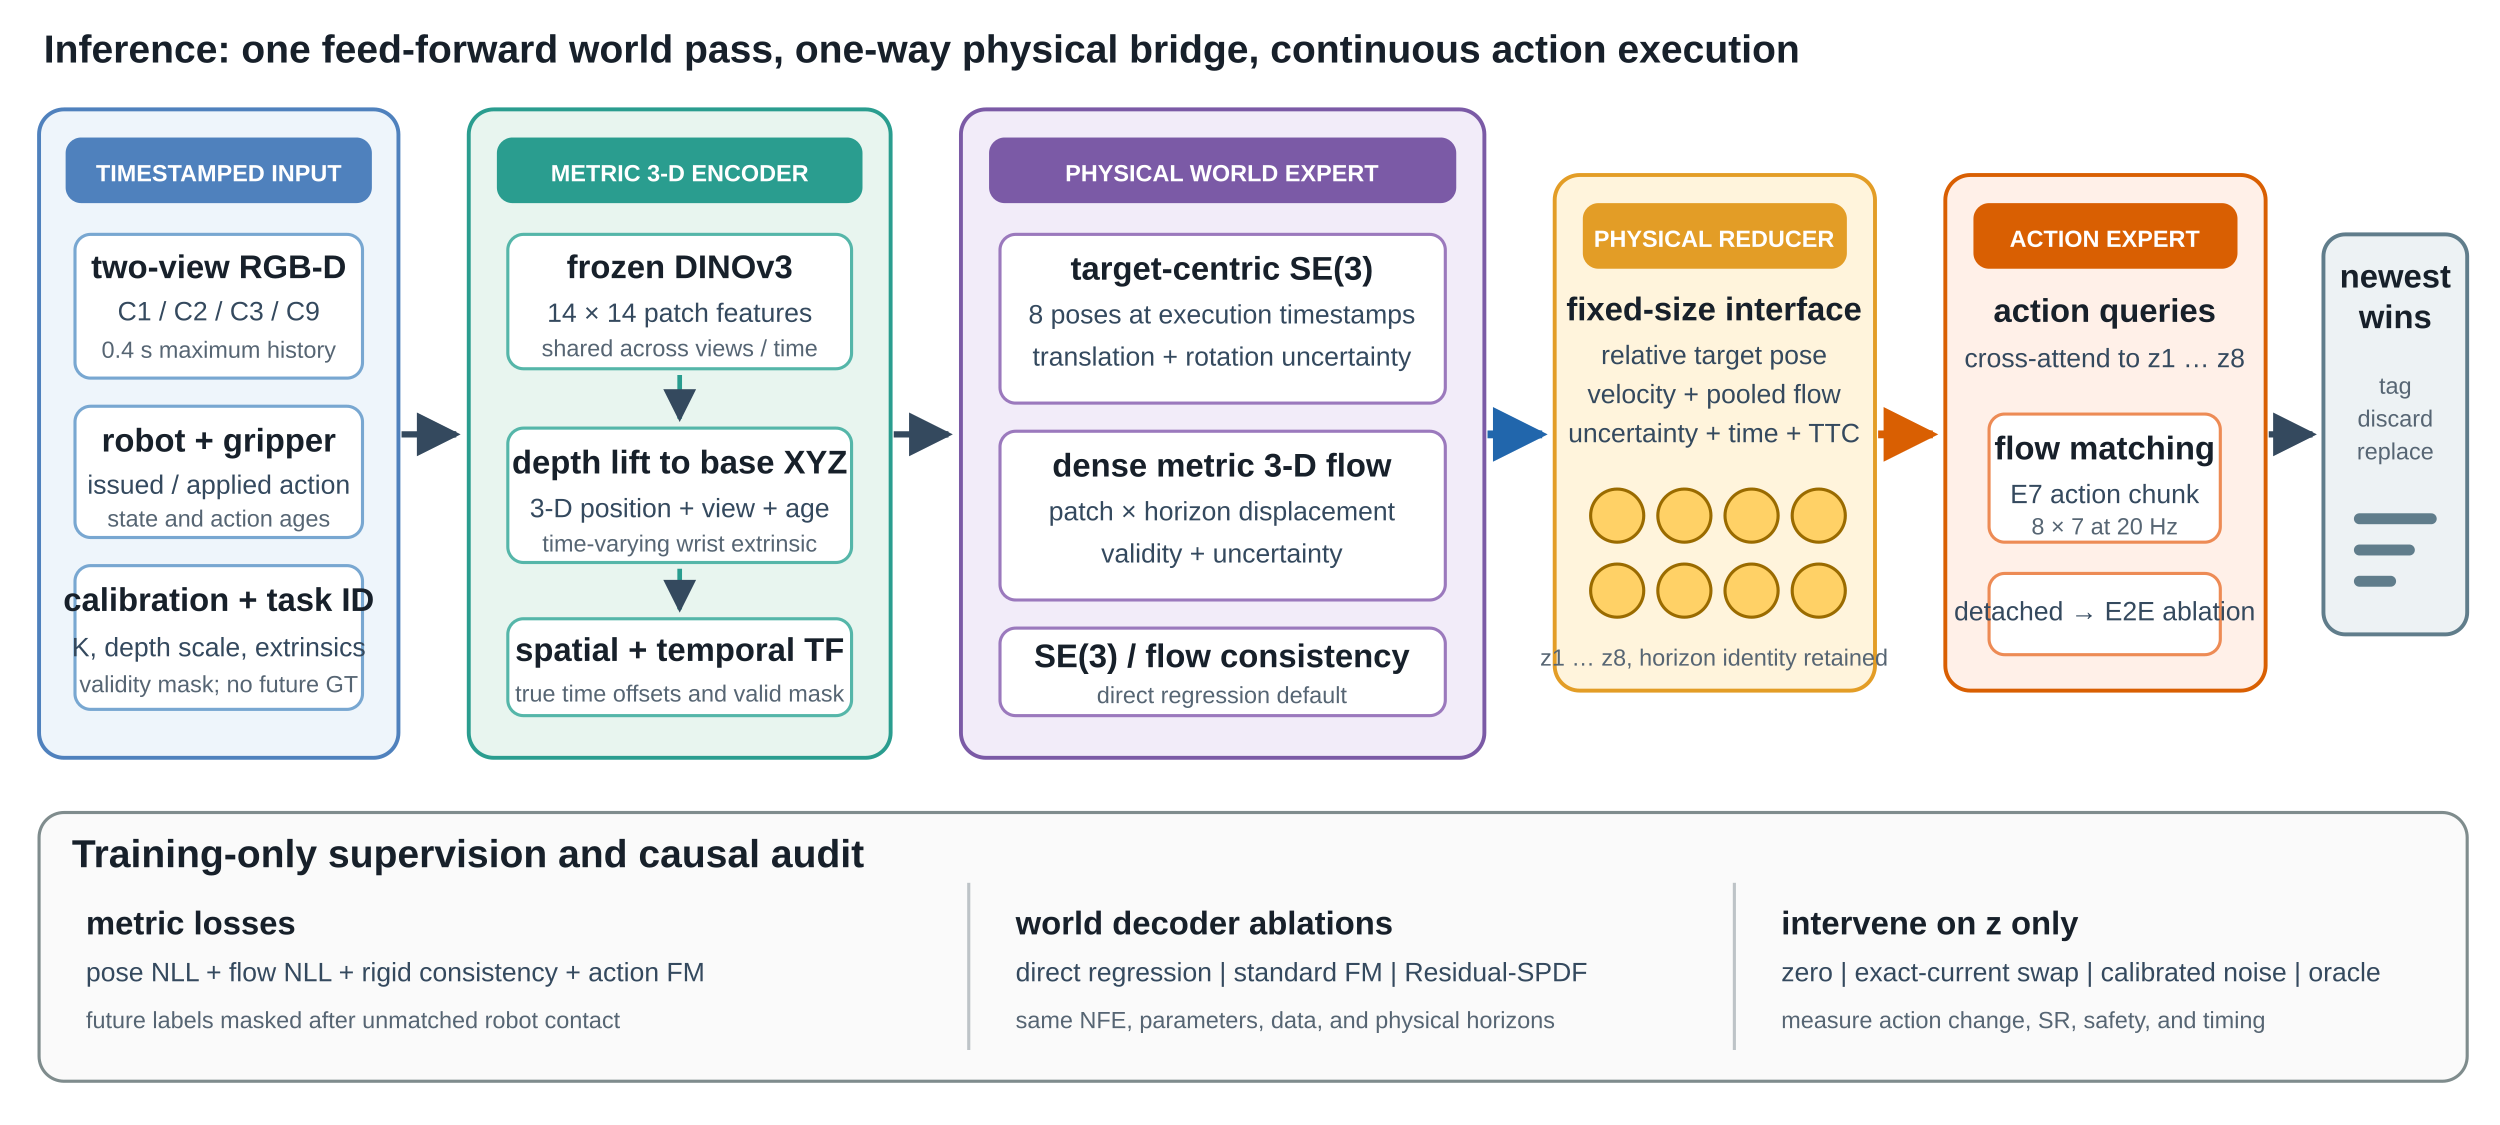
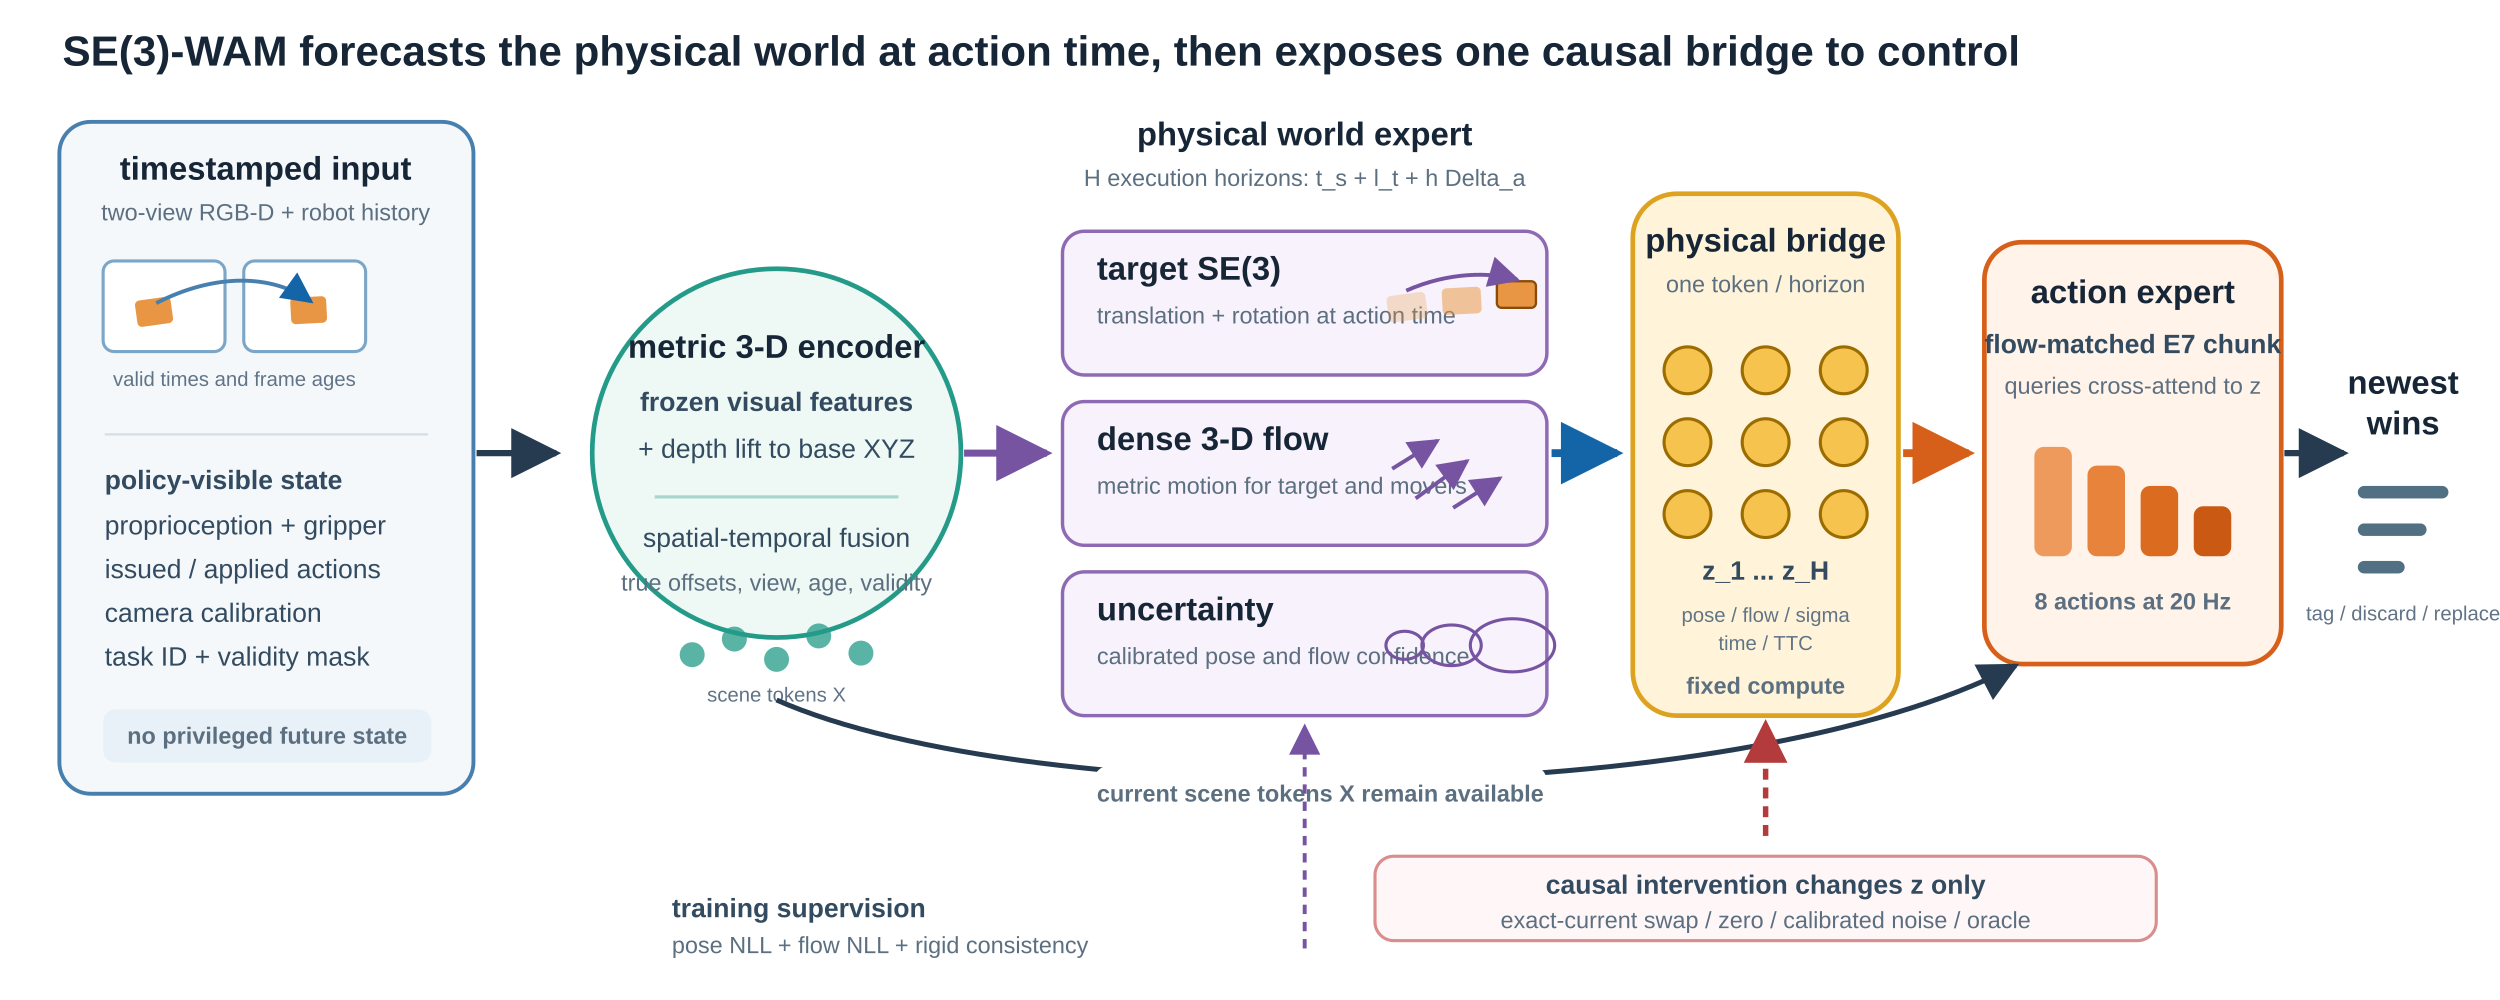
- <svg xmlns="http://www.w3.org/2000/svg" viewBox="0 0 1600 720" font-family="Arial, Helvetica, sans-serif">
+ <svg xmlns="http://www.w3.org/2000/svg" viewBox="0 0 1600 640" font-family="Arial, Helvetica, sans-serif">
  <defs>
-     <marker id="a" viewBox="0 0 10 10" refX="9" refY="5" markerWidth="7" markerHeight="7" orient="auto">
-       <path d="M0,0 L10,5 L0,10 Z" fill="#34495e" />
+     <marker id="aN" viewBox="0 0 10 10" refX="9" refY="5" markerWidth="8" markerHeight="8" orient="auto">
+       <path d="M0,0 L10,5 L0,10 Z" fill="#263b50" />
    </marker>
-     <marker id="ab" viewBox="0 0 10 10" refX="9" refY="5" markerWidth="7" markerHeight="7" orient="auto">
-       <path d="M0,0 L10,5 L0,10 Z" fill="#2166ac" />
+     <marker id="aB" viewBox="0 0 10 10" refX="9" refY="5" markerWidth="8" markerHeight="8" orient="auto">
+       <path d="M0,0 L10,5 L0,10 Z" fill="#1465a8" />
    </marker>
-     <marker id="ao" viewBox="0 0 10 10" refX="9" refY="5" markerWidth="7" markerHeight="7" orient="auto">
-       <path d="M0,0 L10,5 L0,10 Z" fill="#d95f02" />
+     <marker id="aP" viewBox="0 0 10 10" refX="9" refY="5" markerWidth="8" markerHeight="8" orient="auto">
+       <path d="M0,0 L10,5 L0,10 Z" fill="#7654a1" />
+     </marker>
+     <marker id="aO" viewBox="0 0 10 10" refX="9" refY="5" markerWidth="8" markerHeight="8" orient="auto">
+       <path d="M0,0 L10,5 L0,10 Z" fill="#d66019" />
+     </marker>
+     <marker id="aR" viewBox="0 0 10 10" refX="9" refY="5" markerWidth="8" markerHeight="8" orient="auto">
+       <path d="M0,0 L10,5 L0,10 Z" fill="#b43b3b" />
    </marker>
    <style>
-       .title{font-size:25px;font-weight:700;fill:#17202a}.h{font-size:21px;font-weight:700;fill:#17202a}
-       .s{font-size:17px;fill:#34495e}.xs{font-size:15px;fill:#566573}.tag{font-size:15px;font-weight:700;fill:#fff}
+       .title{font-size:27px;font-weight:700;fill:#172637}.head{font-size:21px;font-weight:700;fill:#172637}
+       .body{font-size:17px;fill:#334b60}.small{font-size:15px;fill:#5b6f80}.tiny{font-size:13px;fill:#617487}
+       .white{fill:#fff}.center{text-anchor:middle}.bold{font-weight:700}
    </style>
  </defs>
-   <rect width="1600" height="720" fill="#fff" />
-   <text x="28" y="40" class="title">Inference: one feed-forward world pass, one-way physical bridge, continuous action execution</text>
-   <rect x="25" y="70" width="230" height="415" rx="16" fill="#eef5fb" stroke="#4f81bd" stroke-width="2.5" />
-   <rect x="42" y="88" width="196" height="42" rx="10" fill="#4f81bd" />
-   <text x="140" y="116" text-anchor="middle" class="tag">TIMESTAMPED INPUT</text>
-   <rect x="48" y="150" width="184" height="92" rx="10" fill="#fff" stroke="#78a7d1" stroke-width="2" />
-   <text x="140" y="178" text-anchor="middle" class="h">two-view RGB-D</text>
-   <text x="140" y="205" text-anchor="middle" class="s">C1 / C2 / C3 / C9</text>
-   <text x="140" y="229" text-anchor="middle" class="xs">0.4 s maximum history</text>
-   <rect x="48" y="260" width="184" height="84" rx="10" fill="#fff" stroke="#78a7d1" stroke-width="2" />
-   <text x="140" y="289" text-anchor="middle" class="h">robot + gripper</text>
-   <text x="140" y="316" text-anchor="middle" class="s">issued / applied action</text>
-   <text x="140" y="337" text-anchor="middle" class="xs">state and action ages</text>
-   <rect x="48" y="362" width="184" height="92" rx="10" fill="#fff" stroke="#78a7d1" stroke-width="2" />
-   <text x="140" y="391" text-anchor="middle" class="h">calibration + task ID</text>
-   <text x="140" y="420" text-anchor="middle" class="s">K, depth scale, extrinsics</text>
-   <text x="140" y="443" text-anchor="middle" class="xs">validity mask; no future GT</text>
-   <line x1="257" y1="278" x2="292" y2="278" stroke="#34495e" stroke-width="4" marker-end="url(#a)" />
-   <rect x="300" y="70" width="270" height="415" rx="16" fill="#e8f5ef" stroke="#2a9d8f" stroke-width="2.5" />
-   <rect x="318" y="88" width="234" height="42" rx="10" fill="#2a9d8f" />
-   <text x="435" y="116" text-anchor="middle" class="tag">METRIC 3-D ENCODER</text>
-   <rect x="325" y="150" width="220" height="86" rx="10" fill="#fff" stroke="#55b6a9" stroke-width="2" />
-   <text x="435" y="178" text-anchor="middle" class="h">frozen DINOv3</text>
-   <text x="435" y="206" text-anchor="middle" class="s">14 × 14 patch features</text>
-   <text x="435" y="228" text-anchor="middle" class="xs">shared across views / time</text>
-   <line x1="435" y1="240" x2="435" y2="268" stroke="#2a9d8f" stroke-width="3" marker-end="url(#a)" />
-   <rect x="325" y="274" width="220" height="86" rx="10" fill="#fff" stroke="#55b6a9" stroke-width="2" />
-   <text x="435" y="303" text-anchor="middle" class="h">depth lift to base XYZ</text>
-   <text x="435" y="331" text-anchor="middle" class="s">3-D position + view + age</text>
-   <text x="435" y="353" text-anchor="middle" class="xs">time-varying wrist extrinsic</text>
-   <line x1="435" y1="364" x2="435" y2="390" stroke="#2a9d8f" stroke-width="3" marker-end="url(#a)" />
-   <rect x="325" y="396" width="220" height="62" rx="10" fill="#fff" stroke="#55b6a9" stroke-width="2" />
-   <text x="435" y="423" text-anchor="middle" class="h">spatial + temporal TF</text>
-   <text x="435" y="449" text-anchor="middle" class="xs">true time offsets and valid mask</text>
-   <line x1="572" y1="278" x2="607" y2="278" stroke="#34495e" stroke-width="4" marker-end="url(#a)" />
-   <rect x="615" y="70" width="335" height="415" rx="16" fill="#f2ecf9" stroke="#7b5aa6" stroke-width="2.5" />
-   <rect x="633" y="88" width="299" height="42" rx="10" fill="#7b5aa6" />
-   <text x="782" y="116" text-anchor="middle" class="tag">PHYSICAL WORLD EXPERT</text>
-   <rect x="640" y="150" width="285" height="108" rx="10" fill="#fff" stroke="#9b79bd" stroke-width="2" />
-   <text x="782" y="179" text-anchor="middle" class="h">target-centric SE(3)</text>
-   <text x="782" y="207" text-anchor="middle" class="s">8 poses at execution timestamps</text>
-   <text x="782" y="234" text-anchor="middle" class="s">translation + rotation uncertainty</text>
-   <rect x="640" y="276" width="285" height="108" rx="10" fill="#fff" stroke="#9b79bd" stroke-width="2" />
-   <text x="782" y="305" text-anchor="middle" class="h">dense metric 3-D flow</text>
-   <text x="782" y="333" text-anchor="middle" class="s">patch × horizon displacement</text>
-   <text x="782" y="360" text-anchor="middle" class="s">validity + uncertainty</text>
-   <rect x="640" y="402" width="285" height="56" rx="10" fill="#fff" stroke="#9b79bd" stroke-width="2" />
-   <text x="782" y="427" text-anchor="middle" class="h">SE(3) / flow consistency</text>
-   <text x="782" y="450" text-anchor="middle" class="xs">direct regression default</text>
-   <line x1="952" y1="278" x2="987" y2="278" stroke="#2166ac" stroke-width="5" marker-end="url(#ab)" />
-   <rect x="995" y="112" width="205" height="330" rx="16" fill="#fff4dc" stroke="#e39d26" stroke-width="2.5" />
-   <rect x="1013" y="130" width="169" height="42" rx="10" fill="#e39d26" />
-   <text x="1097" y="158" text-anchor="middle" class="tag">PHYSICAL REDUCER</text>
-   <text x="1097" y="205" text-anchor="middle" class="h">fixed-size interface</text>
-   <text x="1097" y="233" text-anchor="middle" class="s">relative target pose</text>
-   <text x="1097" y="258" text-anchor="middle" class="s">velocity + pooled flow</text>
-   <text x="1097" y="283" text-anchor="middle" class="s">uncertainty + time + TTC</text>
-   <g fill="#ffd166" stroke="#9a6b00" stroke-width="2">
-     <circle cx="1035" cy="330" r="17" />
-     <circle cx="1078" cy="330" r="17" />
-     <circle cx="1121" cy="330" r="17" />
-     <circle cx="1164" cy="330" r="17" />
-     <circle cx="1035" cy="378" r="17" />
-     <circle cx="1078" cy="378" r="17" />
-     <circle cx="1121" cy="378" r="17" />
-     <circle cx="1164" cy="378" r="17" />
+   <rect width="1600" height="640" fill="#fff" />
+   <text x="40" y="42" class="title">SE(3)-WAM forecasts the physical world at action time, then exposes one causal bridge to control</text>
+   <rect x="38" y="78" width="265" height="430" rx="20" fill="#f4f8fb" stroke="#477fae" stroke-width="2.5" />
+   <text x="170" y="115" class="head center" fill="#255f91">timestamped input</text>
+   <text x="170" y="141" class="small center">two-view RGB-D + robot history</text>
+   <g transform="translate(66,167)">
+     <rect x="0" y="0" width="78" height="58" rx="7" fill="#fff" stroke="#7ca6c8" stroke-width="2" />
+     <rect x="21" y="24" width="23" height="17" rx="3" fill="#e89643" transform="rotate(-8 33 32)" />
+     <rect x="90" y="0" width="78" height="58" rx="7" fill="#fff" stroke="#7ca6c8" stroke-width="2" />
+     <rect x="120" y="23" width="23" height="17" rx="3" fill="#e89643" transform="rotate(-3 132 31)" />
+     <path d="M34 27 C71 8, 108 8, 133 26" fill="none" stroke="#477fae" stroke-width="2.5" marker-end="url(#aB)" />
+     <text x="84" y="80" class="tiny center">valid times and frame ages</text>
  </g>
-   <text x="1097" y="426" text-anchor="middle" class="xs">z1 … z8, horizon identity retained</text>
-   <line x1="1202" y1="278" x2="1237" y2="278" stroke="#d95f02" stroke-width="5" marker-end="url(#ao)" />
-   <rect x="1245" y="112" width="205" height="330" rx="16" fill="#fff0e8" stroke="#d95f02" stroke-width="2.5" />
-   <rect x="1263" y="130" width="169" height="42" rx="10" fill="#d95f02" />
-   <text x="1347" y="158" text-anchor="middle" class="tag">ACTION EXPERT</text>
-   <text x="1347" y="206" text-anchor="middle" class="h">action queries</text>
-   <text x="1347" y="235" text-anchor="middle" class="s">cross-attend to z1 … z8</text>
-   <rect x="1273" y="265" width="148" height="82" rx="10" fill="#fff" stroke="#ed8b55" stroke-width="2" />
-   <text x="1347" y="294" text-anchor="middle" class="h">flow matching</text>
-   <text x="1347" y="322" text-anchor="middle" class="s">E7 action chunk</text>
-   <text x="1347" y="342" text-anchor="middle" class="xs">8 × 7 at 20 Hz</text>
-   <rect x="1273" y="367" width="148" height="52" rx="10" fill="#fff" stroke="#ed8b55" stroke-width="2" />
-   <text x="1347" y="397" text-anchor="middle" class="s">detached → E2E ablation</text>
-   <line x1="1452" y1="278" x2="1480" y2="278" stroke="#34495e" stroke-width="4" marker-end="url(#a)" />
-   <rect x="1487" y="150" width="92" height="256" rx="14" fill="#edf2f4" stroke="#607d8b" stroke-width="2.5" />
-   <text x="1533" y="184" text-anchor="middle" class="h">newest</text>
-   <text x="1533" y="210" text-anchor="middle" class="h">wins</text>
-   <text x="1533" y="252" text-anchor="middle" class="xs">tag</text>
-   <text x="1533" y="273" text-anchor="middle" class="xs">discard</text>
-   <text x="1533" y="294" text-anchor="middle" class="xs">replace</text>
-   <path d="M1510 332 h46 M1510 352 h32 M1510 372 h20" stroke="#607d8b" stroke-width="7" stroke-linecap="round" />
-   <rect x="25" y="520" width="1554" height="172" rx="16" fill="#fafafa" stroke="#7f8c8d" stroke-width="2" />
-   <text x="46" y="555" class="title">Training-only supervision and causal audit</text>
-   <line x1="620" y1="565" x2="620" y2="672" stroke="#bdc3c7" stroke-width="2" />
-   <text x="55" y="598" class="h">metric losses</text>
-   <text x="55" y="628" class="s">pose NLL + flow NLL + rigid consistency + action FM</text>
-   <text x="55" y="658" class="xs">future labels masked after unmatched robot contact</text>
-   <text x="650" y="598" class="h">world decoder ablations</text>
-   <text x="650" y="628" class="s">direct regression | standard FM | Residual-SPDF</text>
-   <text x="650" y="658" class="xs">same NFE, parameters, data, and physical horizons</text>
-   <line x1="1110" y1="565" x2="1110" y2="672" stroke="#bdc3c7" stroke-width="2" />
-   <text x="1140" y="598" class="h">intervene on z only</text>
-   <text x="1140" y="628" class="s">zero | exact-current swap | calibrated noise | oracle</text>
-   <text x="1140" y="658" class="xs">measure action change, SR, safety, and timing</text>
+   <line x1="67" y1="278" x2="274" y2="278" stroke="#d4dfe7" stroke-width="1.5" />
+   <text x="67" y="313" class="body bold">policy-visible state</text>
+   <text x="67" y="342" class="body">proprioception + gripper</text>
+   <text x="67" y="370" class="body">issued / applied actions</text>
+   <text x="67" y="398" class="body">camera calibration</text>
+   <text x="67" y="426" class="body">task ID + validity mask</text>
+   <rect x="66" y="454" width="210" height="34" rx="8" fill="#e8f1f8" />
+   <text x="171" y="476" class="small center bold">no privileged future state</text>
+   <line x1="305" y1="290" x2="356" y2="290" stroke="#263b50" stroke-width="4" marker-end="url(#aN)" />
+   <g transform="translate(370,92)">
+     <circle cx="127" cy="198" r="118" fill="#eef8f5" stroke="#239b88" stroke-width="3" />
+     <text x="127" y="137" class="head center" fill="#167b6b">metric 3-D encoder</text>
+     <text x="127" y="171" class="body center bold">frozen visual features</text>
+     <text x="127" y="201" class="body center">+ depth lift to base XYZ</text>
+     <line x1="49" y1="226" x2="205" y2="226" stroke="#a7d6cc" stroke-width="2" />
+     <text x="127" y="258" class="body center">spatial-temporal fusion</text>
+     <text x="127" y="286" class="small center">true offsets, view, age, validity</text>
+     <g fill="#239b88" fill-opacity="0.75">
+       <circle cx="73" cy="327" r="8" />
+       <circle cx="100" cy="317" r="8" />
+       <circle cx="127" cy="330" r="8" />
+       <circle cx="154" cy="315" r="8" />
+       <circle cx="181" cy="326" r="8" />
+     </g>
+     <text x="127" y="357" class="tiny center">scene tokens X</text>
+   </g>
+   <line x1="617" y1="290" x2="670" y2="290" stroke="#7654a1" stroke-width="4.5" marker-end="url(#aP)" />
+   <text x="835" y="93" class="head center" fill="#674690">physical world expert</text>
+   <text x="835" y="119" class="small center">H execution horizons: t_s + l_t + h Delta_a</text>
+   <g transform="translate(680,148)">
+     <rect x="0" y="0" width="310" height="92" rx="14" fill="#f7f2fb" stroke="#8d6ab3" stroke-width="2.2" />
+     <text x="22" y="31" class="head" fill="#674690">target SE(3)</text>
+     <text x="22" y="59" class="small">translation + rotation at action time</text>
+     <g transform="translate(208,25)">
+       <rect x="0" y="15" width="25" height="17" rx="3" fill="#e89643" fill-opacity="0.28" transform="rotate(-8 13 23)" />
+       <rect x="35" y="11" width="25" height="17" rx="3" fill="#e89643" fill-opacity="0.52" transform="rotate(-3 48 20)" />
+       <rect x="70" y="7" width="25" height="17" rx="3" fill="#e89643" stroke="#8a4b08" stroke-width="1.5" />
+       <path d="M12 13 C39 1, 66 1, 83 6" fill="none" stroke="#7654a1" stroke-width="2.5" marker-end="url(#aP)" />
+     </g>
+   </g>
+   <g transform="translate(680,257)">
+     <rect x="0" y="0" width="310" height="92" rx="14" fill="#f7f2fb" stroke="#8d6ab3" stroke-width="2.2" />
+     <text x="22" y="31" class="head" fill="#674690">dense 3-D flow</text>
+     <text x="22" y="59" class="small">metric motion for target and movers</text>
+     <g stroke="#7654a1" stroke-width="2.5" marker-end="url(#aP)">
+       <line x1="226" y1="62" x2="259" y2="38" />
+       <line x1="250" y1="68" x2="280" y2="49" />
+       <line x1="211" y1="43" x2="240" y2="25" />
+     </g>
+   </g>
+   <g transform="translate(680,366)">
+     <rect x="0" y="0" width="310" height="92" rx="14" fill="#f7f2fb" stroke="#8d6ab3" stroke-width="2.2" />
+     <text x="22" y="31" class="head" fill="#674690">uncertainty</text>
+     <text x="22" y="59" class="small">calibrated pose and flow confidence</text>
+     <g transform="translate(219,47)" fill="none" stroke="#7654a1" stroke-width="2">
+       <ellipse cx="0" cy="0" rx="12" ry="9" />
+       <ellipse cx="30" cy="0" rx="19" ry="13" />
+       <ellipse cx="69" cy="0" rx="27" ry="17" />
+     </g>
+   </g>
+   <line x1="993" y1="290" x2="1035" y2="290" stroke="#1465a8" stroke-width="5" marker-end="url(#aB)" />
+   <rect x="1045" y="124" width="170" height="334" rx="28" fill="#fff4d9" stroke="#dda21f" stroke-width="3" />
+   <text x="1130" y="161" class="head center" fill="#9b6c00">physical bridge</text>
+   <text x="1130" y="187" class="small center">one token / horizon</text>
+   <g fill="#f6c34e" stroke="#9b6c00" stroke-width="2">
+     <circle cx="1080" cy="237" r="15" />
+     <circle cx="1130" cy="237" r="15" />
+     <circle cx="1180" cy="237" r="15" />
+     <circle cx="1080" cy="283" r="15" />
+     <circle cx="1130" cy="283" r="15" />
+     <circle cx="1180" cy="283" r="15" />
+     <circle cx="1080" cy="329" r="15" />
+     <circle cx="1130" cy="329" r="15" />
+     <circle cx="1180" cy="329" r="15" />
+   </g>
+   <text x="1130" y="371" class="body center bold">z_1 ... z_H</text>
+   <text x="1130" y="398" class="tiny center">pose / flow / sigma</text>
+   <text x="1130" y="416" class="tiny center">time / TTC</text>
+   <text x="1130" y="444" class="small center bold">fixed compute</text>
+   <line x1="1218" y1="290" x2="1260" y2="290" stroke="#d66019" stroke-width="5" marker-end="url(#aO)" />
+   <rect x="1270" y="155" width="190" height="270" rx="24" fill="#fff3ea" stroke="#d66019" stroke-width="3" />
+   <text x="1365" y="194" class="head center" fill="#b44e0c">action expert</text>
+   <text x="1365" y="226" class="body center bold">flow-matched E7 chunk</text>
+   <text x="1365" y="252" class="small center">queries cross-attend to z</text>
+   <g transform="translate(1302,286)">
+     <rect x="0" y="0" width="24" height="70" rx="6" fill="#ee9a5d" />
+     <rect x="34" y="12" width="24" height="58" rx="6" fill="#e7833b" />
+     <rect x="68" y="25" width="24" height="45" rx="6" fill="#db6b1f" />
+     <rect x="102" y="38" width="24" height="32" rx="6" fill="#c95913" />
+   </g>
+   <text x="1365" y="390" class="small center bold">8 actions at 20 Hz</text>
+   <line x1="1462" y1="290" x2="1500" y2="290" stroke="#263b50" stroke-width="4" marker-end="url(#aN)" />
+   <text x="1538" y="252" class="head center">newest</text>
+   <text x="1538" y="278" class="head center">wins</text>
+   <path d="M1513 315 h50 M1513 339 h36 M1513 363 h22" stroke="#527083" stroke-width="8" stroke-linecap="round" />
+   <text x="1538" y="397" class="tiny center">tag / discard / replace</text>
+   <path d="M497 448 C660 520, 1110 520, 1290 426" fill="none" stroke="#263b50" stroke-width="3.2" marker-end="url(#aN)" />
+   <rect x="700" y="490" width="290" height="34" rx="10" fill="#fff" />
+   <text x="845" y="513" class="small center bold">current scene tokens X remain available</text>
+   <line x1="1130" y1="535" x2="1130" y2="463" stroke="#b43b3b" stroke-width="3.5" stroke-dasharray="7 5" marker-end="url(#aR)" />
+   <rect x="880" y="548" width="500" height="54" rx="12" fill="#fff7f7" stroke="#d98d8d" stroke-width="2" />
+   <text x="1130" y="572" class="body center bold" fill="#9d3030">causal intervention changes z only</text>
+   <text x="1130" y="594" class="small center">exact-current swap / zero / calibrated noise / oracle</text>
+   <path d="M835 607 L835 465" fill="none" stroke="#7654a1" stroke-width="2.5" stroke-dasharray="6 5" marker-end="url(#aP)" />
+   <text x="430" y="587" class="body bold" fill="#674690">training supervision</text>
+   <text x="430" y="610" class="small">pose NLL + flow NLL + rigid consistency</text>
</svg>
